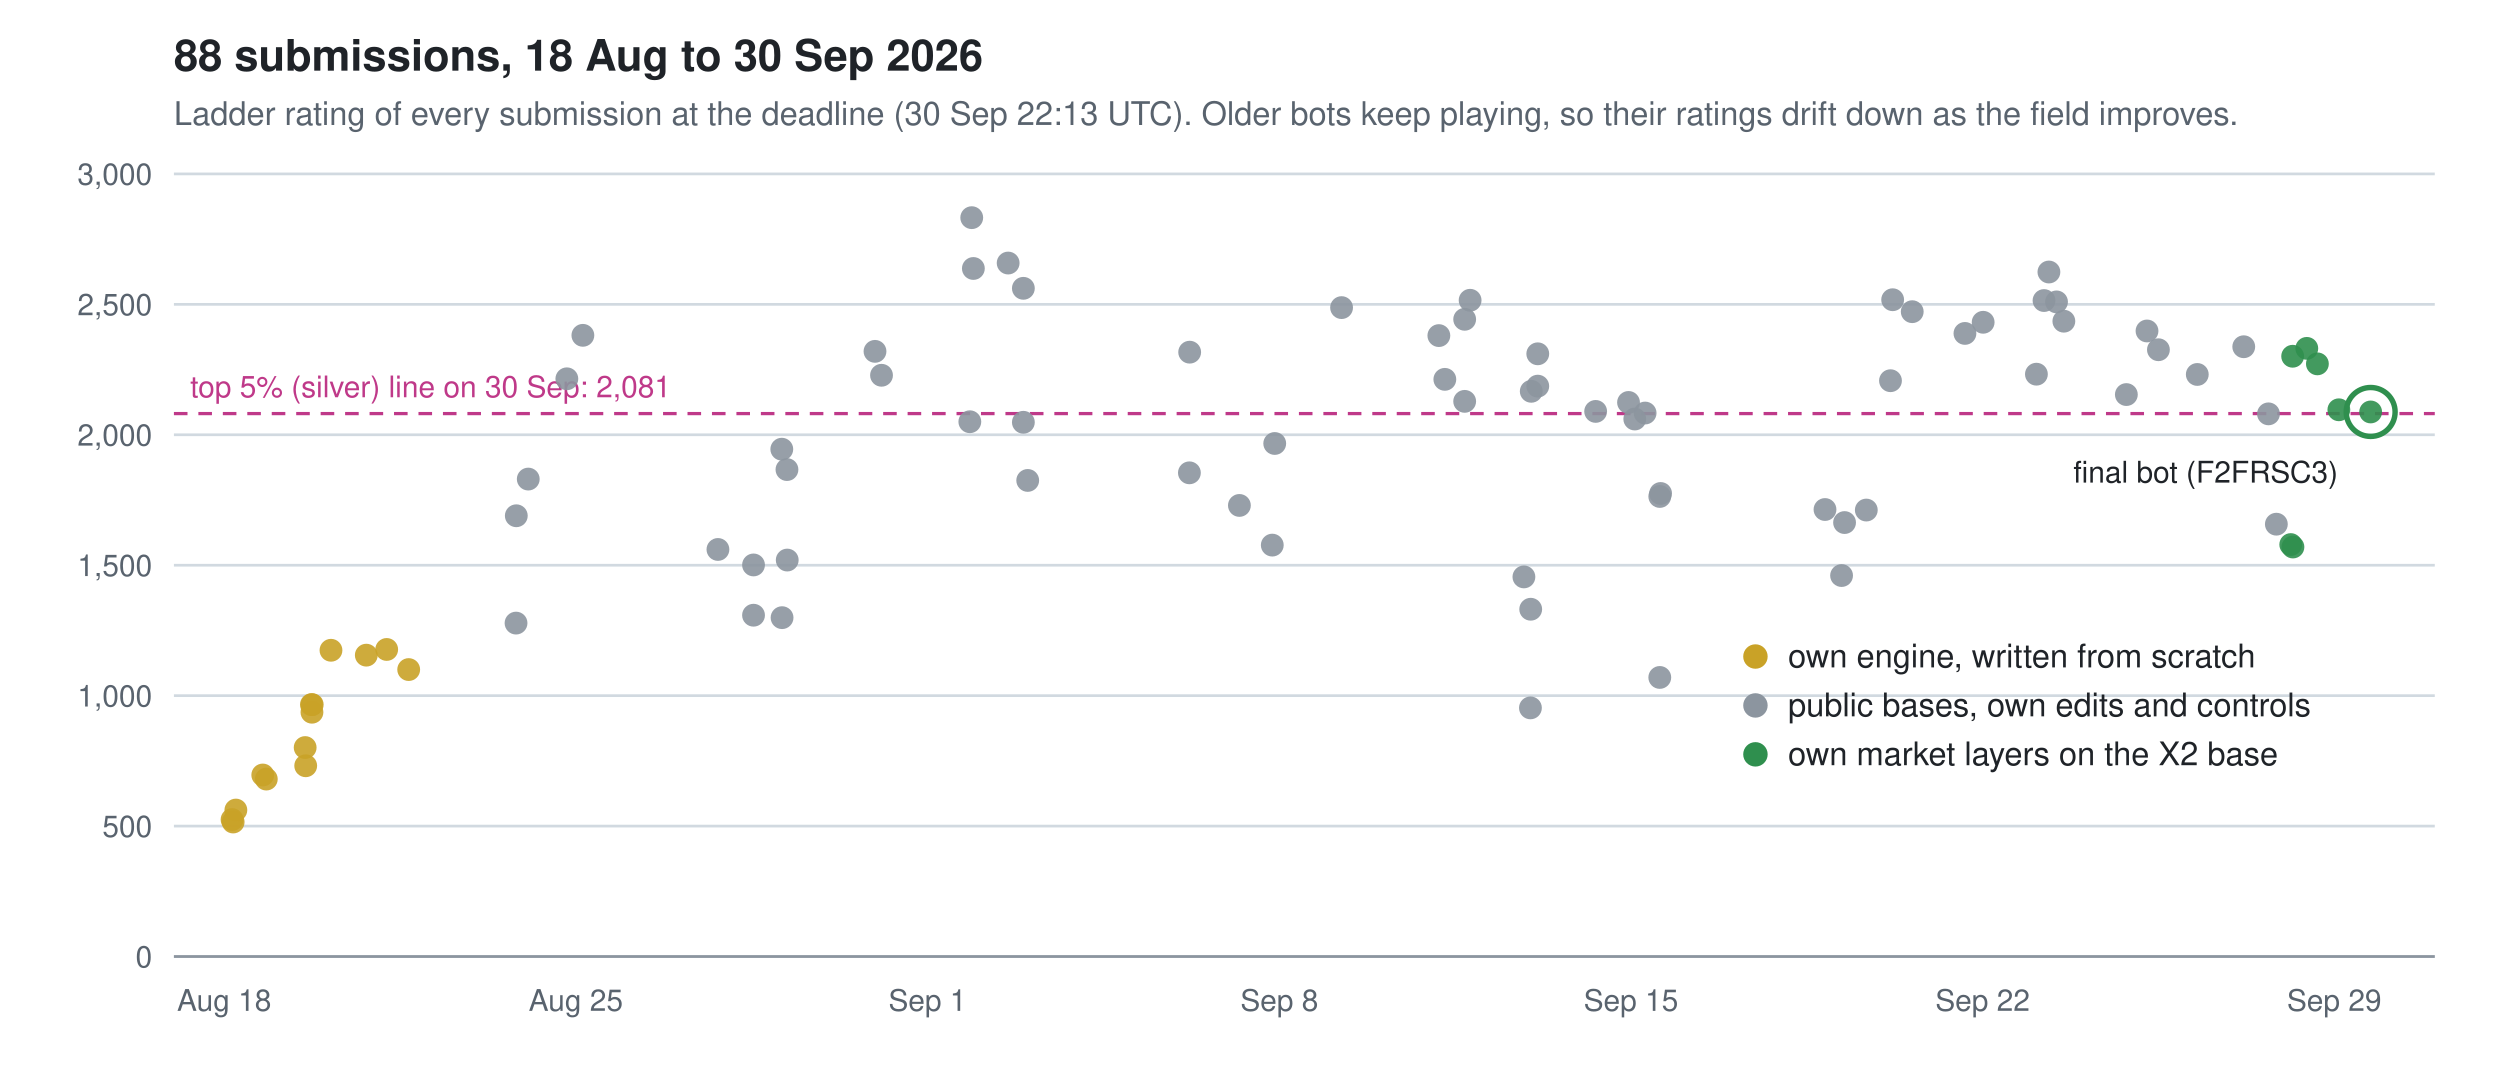
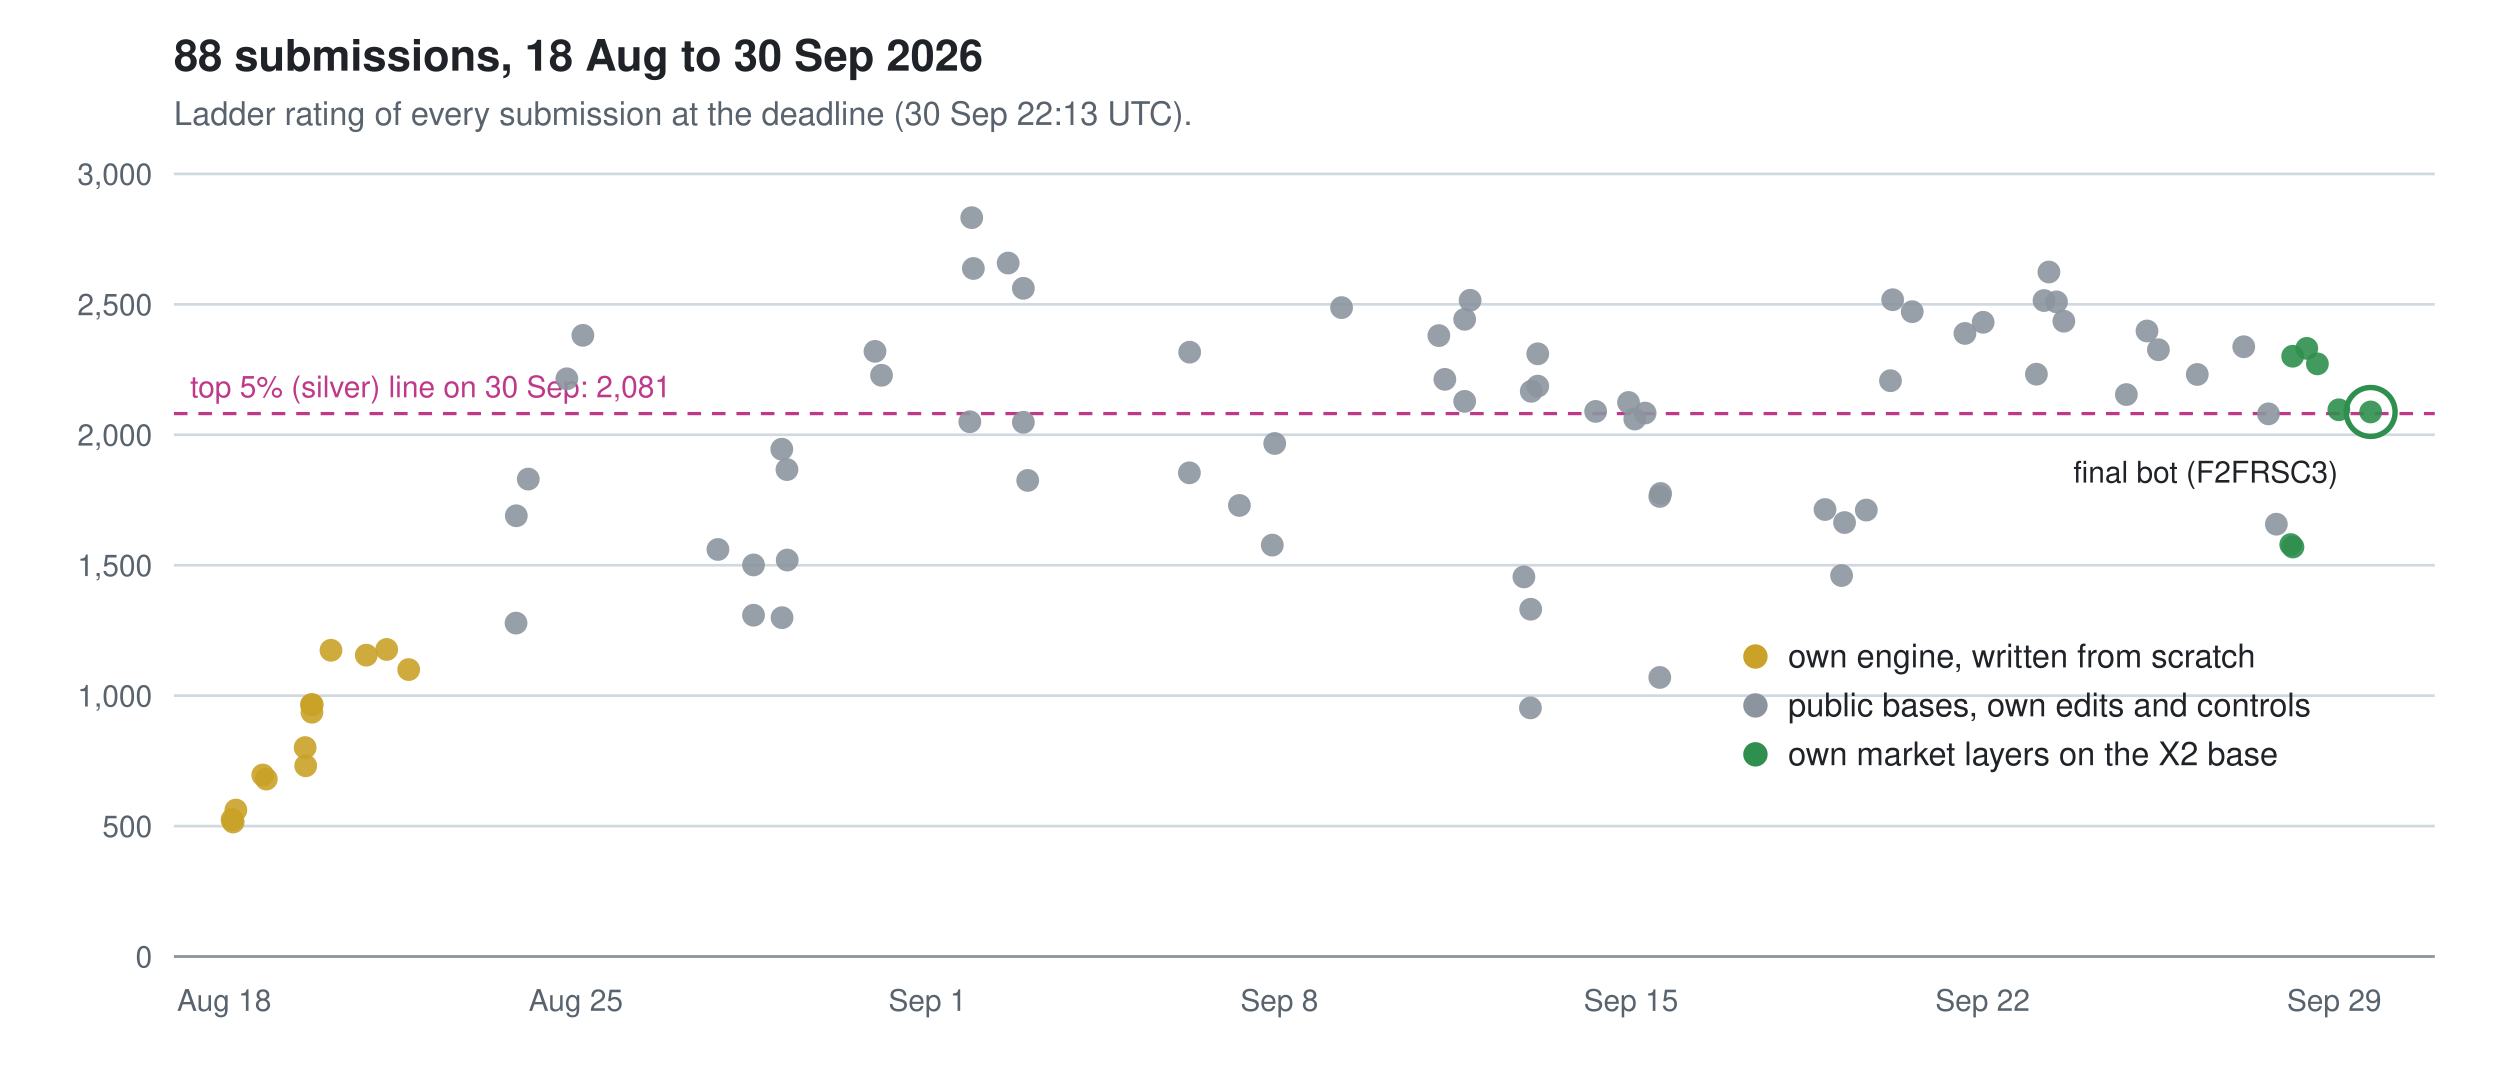
<svg xmlns="http://www.w3.org/2000/svg" viewBox="0 0 920 400" width="920" height="400" font-family="-apple-system,BlinkMacSystemFont,Segoe UI,Helvetica,Arial,sans-serif">
  <style>
.t{fill:#1f2328}.m{fill:#59636e}.g{stroke:#d1d9e0}.ax{stroke:#8c959f}
.own{fill:#c9a227}.public{fill:#8c959f}.layers{fill:#2f8f4e}.ring{stroke:#2f8f4e;fill:none}
.line{stroke:#bf3989}.lt{fill:#bf3989}
@media (prefers-color-scheme:dark){.t{fill:#e6edf3}.m{fill:#9198a1}.g{stroke:#30363d}.ax{stroke:#656c76}
.public{fill:#656c76}.layers{fill:#3fb950}.ring{stroke:#3fb950}.line{stroke:#db61a2}.lt{fill:#db61a2}}
</style>
  <text x="64" y="26" class="t" font-size="16" font-weight="600">88 submissions, 18 Aug to 30 Sep 2026</text>
-   <text x="64" y="46" class="m" font-size="12">Ladder rating of every submission at the deadline (30 Sep 22:13 UTC). Older bots keep playing, so their ratings drift down as the field improves.</text>
+   <text x="64" y="46" class="m" font-size="12">Ladder rating of every submission at the deadline (30 Sep 22:13 UTC).</text>
  <line x1="64" x2="896" y1="352.0" y2="352.0" class="g" stroke-width="1" />
  <text x="56" y="356.0" class="m" font-size="11" text-anchor="end">0</text>
  <line x1="64" x2="896" y1="304.0" y2="304.0" class="g" stroke-width="1" />
  <text x="56" y="308.0" class="m" font-size="11" text-anchor="end">500</text>
  <line x1="64" x2="896" y1="256.0" y2="256.0" class="g" stroke-width="1" />
  <text x="56" y="260.0" class="m" font-size="11" text-anchor="end">1,000</text>
  <line x1="64" x2="896" y1="208.0" y2="208.0" class="g" stroke-width="1" />
  <text x="56" y="212.0" class="m" font-size="11" text-anchor="end">1,500</text>
  <line x1="64" x2="896" y1="160.0" y2="160.0" class="g" stroke-width="1" />
  <text x="56" y="164.0" class="m" font-size="11" text-anchor="end">2,000</text>
  <line x1="64" x2="896" y1="112.0" y2="112.0" class="g" stroke-width="1" />
  <text x="56" y="116.0" class="m" font-size="11" text-anchor="end">2,500</text>
  <line x1="64" x2="896" y1="64.0" y2="64.0" class="g" stroke-width="1" />
  <text x="56" y="68.0" class="m" font-size="11" text-anchor="end">3,000</text>
  <text x="82.5" y="372" class="m" font-size="11" text-anchor="middle">Aug 18</text>
  <text x="211.9" y="372" class="m" font-size="11" text-anchor="middle">Aug 25</text>
  <text x="341.3" y="372" class="m" font-size="11" text-anchor="middle">Sep 1</text>
  <text x="470.8" y="372" class="m" font-size="11" text-anchor="middle">Sep 8</text>
  <text x="600.2" y="372" class="m" font-size="11" text-anchor="middle">Sep 15</text>
  <text x="729.6" y="372" class="m" font-size="11" text-anchor="middle">Sep 22</text>
  <text x="859.0" y="372" class="m" font-size="11" text-anchor="middle">Sep 29</text>
  <line x1="64" x2="896" y1="352.0" y2="352.0" class="ax" stroke-width="1" />
  <line x1="64" x2="896" y1="152.2" y2="152.2" class="line" stroke-width="1.2" stroke-dasharray="5 4" />
  <text x="70" y="146.2" class="lt" font-size="11">top 5% (silver) line on 30 Sep: 2,081</text>
  <circle cx="85.4" cy="301.6" r="4.2" class="own" fill-opacity="0.9" />
  <circle cx="85.8" cy="302.5" r="4.2" class="own" fill-opacity="0.9" />
  <circle cx="86.8" cy="298.1" r="4.2" class="own" fill-opacity="0.9" />
  <circle cx="96.7" cy="285.2" r="4.2" class="own" fill-opacity="0.9" />
  <circle cx="98.0" cy="286.7" r="4.2" class="own" fill-opacity="0.9" />
  <circle cx="112.3" cy="275.1" r="4.2" class="own" fill-opacity="0.9" />
  <circle cx="112.5" cy="281.8" r="4.2" class="own" fill-opacity="0.9" />
  <circle cx="114.6" cy="259.3" r="4.2" class="own" fill-opacity="0.9" />
  <circle cx="114.8" cy="262.1" r="4.2" class="own" fill-opacity="0.9" />
  <circle cx="114.9" cy="259.3" r="4.2" class="own" fill-opacity="0.9" />
  <circle cx="121.8" cy="239.3" r="4.2" class="own" fill-opacity="0.9" />
  <circle cx="134.8" cy="241.1" r="4.2" class="own" fill-opacity="0.9" />
  <circle cx="142.3" cy="239.0" r="4.2" class="own" fill-opacity="0.9" />
  <circle cx="150.4" cy="246.4" r="4.2" class="own" fill-opacity="0.9" />
  <circle cx="189.9" cy="229.3" r="4.2" class="public" fill-opacity="0.9" />
  <circle cx="190.0" cy="189.8" r="4.2" class="public" fill-opacity="0.9" />
  <circle cx="194.4" cy="176.3" r="4.2" class="public" fill-opacity="0.9" />
  <circle cx="208.6" cy="139.4" r="4.2" class="public" fill-opacity="0.9" />
  <circle cx="214.5" cy="123.4" r="4.2" class="public" fill-opacity="0.9" />
  <circle cx="264.2" cy="202.2" r="4.2" class="public" fill-opacity="0.9" />
  <circle cx="277.3" cy="207.9" r="4.2" class="public" fill-opacity="0.9" />
  <circle cx="277.3" cy="226.4" r="4.2" class="public" fill-opacity="0.9" />
  <circle cx="287.7" cy="165.3" r="4.2" class="public" fill-opacity="0.9" />
  <circle cx="287.8" cy="227.3" r="4.2" class="public" fill-opacity="0.9" />
  <circle cx="289.6" cy="172.8" r="4.2" class="public" fill-opacity="0.9" />
  <circle cx="289.7" cy="206.1" r="4.2" class="public" fill-opacity="0.9" />
  <circle cx="322.0" cy="129.3" r="4.2" class="public" fill-opacity="0.9" />
  <circle cx="324.4" cy="138.1" r="4.2" class="public" fill-opacity="0.9" />
  <circle cx="356.9" cy="155.2" r="4.2" class="public" fill-opacity="0.9" />
  <circle cx="357.6" cy="80.1" r="4.2" class="public" fill-opacity="0.9" />
  <circle cx="358.2" cy="98.8" r="4.2" class="public" fill-opacity="0.9" />
  <circle cx="371.0" cy="96.8" r="4.2" class="public" fill-opacity="0.9" />
  <circle cx="376.6" cy="106.1" r="4.2" class="public" fill-opacity="0.9" />
  <circle cx="376.6" cy="155.4" r="4.2" class="public" fill-opacity="0.9" />
  <circle cx="378.2" cy="176.8" r="4.2" class="public" fill-opacity="0.9" />
  <circle cx="437.7" cy="174.0" r="4.2" class="public" fill-opacity="0.9" />
  <circle cx="437.8" cy="129.6" r="4.2" class="public" fill-opacity="0.9" />
  <circle cx="456.1" cy="186.0" r="4.2" class="public" fill-opacity="0.9" />
  <circle cx="468.2" cy="200.6" r="4.2" class="public" fill-opacity="0.9" />
  <circle cx="469.1" cy="163.2" r="4.2" class="public" fill-opacity="0.9" />
  <circle cx="493.7" cy="113.2" r="4.2" class="public" fill-opacity="0.9" />
  <circle cx="529.5" cy="123.5" r="4.2" class="public" fill-opacity="0.9" />
  <circle cx="531.7" cy="139.6" r="4.2" class="public" fill-opacity="0.9" />
  <circle cx="539.0" cy="147.7" r="4.2" class="public" fill-opacity="0.9" />
  <circle cx="539.0" cy="117.5" r="4.2" class="public" fill-opacity="0.9" />
  <circle cx="541.0" cy="110.5" r="4.2" class="public" fill-opacity="0.9" />
  <circle cx="560.8" cy="212.3" r="4.2" class="public" fill-opacity="0.9" />
  <circle cx="563.2" cy="260.5" r="4.2" class="public" fill-opacity="0.9" />
  <circle cx="563.3" cy="224.2" r="4.2" class="public" fill-opacity="0.9" />
  <circle cx="563.5" cy="144.0" r="4.2" class="public" fill-opacity="0.9" />
  <circle cx="565.9" cy="130.2" r="4.2" class="public" fill-opacity="0.9" />
  <circle cx="565.9" cy="142.1" r="4.2" class="public" fill-opacity="0.9" />
  <circle cx="587.2" cy="151.4" r="4.2" class="public" fill-opacity="0.9" />
  <circle cx="599.3" cy="148.1" r="4.2" class="public" fill-opacity="0.9" />
  <circle cx="601.6" cy="154.2" r="4.2" class="public" fill-opacity="0.9" />
  <circle cx="605.4" cy="152.0" r="4.2" class="public" fill-opacity="0.9" />
  <circle cx="610.8" cy="249.3" r="4.2" class="public" fill-opacity="0.9" />
  <circle cx="610.8" cy="182.7" r="4.2" class="public" fill-opacity="0.9" />
  <circle cx="611.1" cy="181.6" r="4.2" class="public" fill-opacity="0.9" />
  <circle cx="671.6" cy="187.5" r="4.2" class="public" fill-opacity="0.9" />
  <circle cx="677.7" cy="211.8" r="4.2" class="public" fill-opacity="0.9" />
  <circle cx="678.8" cy="192.3" r="4.2" class="public" fill-opacity="0.9" />
  <circle cx="686.8" cy="187.7" r="4.2" class="public" fill-opacity="0.9" />
  <circle cx="695.7" cy="140.1" r="4.2" class="public" fill-opacity="0.9" />
  <circle cx="696.5" cy="110.3" r="4.2" class="public" fill-opacity="0.9" />
  <circle cx="703.7" cy="114.7" r="4.2" class="public" fill-opacity="0.9" />
  <circle cx="723.1" cy="122.7" r="4.2" class="public" fill-opacity="0.9" />
  <circle cx="729.8" cy="118.6" r="4.2" class="public" fill-opacity="0.9" />
  <circle cx="749.4" cy="137.7" r="4.2" class="public" fill-opacity="0.9" />
  <circle cx="752.2" cy="110.6" r="4.2" class="public" fill-opacity="0.9" />
  <circle cx="754.0" cy="100.1" r="4.2" class="public" fill-opacity="0.9" />
  <circle cx="756.8" cy="111.1" r="4.2" class="public" fill-opacity="0.9" />
  <circle cx="759.5" cy="118.2" r="4.2" class="public" fill-opacity="0.9" />
  <circle cx="782.5" cy="145.2" r="4.2" class="public" fill-opacity="0.9" />
  <circle cx="790.1" cy="121.8" r="4.2" class="public" fill-opacity="0.9" />
  <circle cx="794.3" cy="128.7" r="4.2" class="public" fill-opacity="0.9" />
  <circle cx="808.6" cy="137.8" r="4.2" class="public" fill-opacity="0.9" />
  <circle cx="825.7" cy="127.6" r="4.2" class="public" fill-opacity="0.9" />
  <circle cx="834.8" cy="152.3" r="4.2" class="public" fill-opacity="0.9" />
  <circle cx="837.7" cy="192.9" r="4.2" class="public" fill-opacity="0.9" />
  <circle cx="843.0" cy="200.4" r="4.2" class="layers" fill-opacity="0.9" />
  <circle cx="843.7" cy="131.1" r="4.2" class="layers" fill-opacity="0.9" />
  <circle cx="843.8" cy="201.3" r="4.2" class="layers" fill-opacity="0.9" />
  <circle cx="848.9" cy="128.2" r="4.2" class="layers" fill-opacity="0.9" />
  <circle cx="852.8" cy="133.9" r="4.2" class="layers" fill-opacity="0.9" />
  <circle cx="860.7" cy="150.8" r="4.2" class="layers" fill-opacity="0.9" />
  <circle cx="872.4" cy="151.6" r="4.2" class="layers" fill-opacity="0.9" />
  <circle cx="872.4" cy="151.6" r="9" class="ring" stroke-width="2" />
  <text x="860.4" y="177.6" class="t" font-size="11" text-anchor="end">final bot (F2FRSC3)</text>
  <circle cx="646" cy="241.6" r="4.5" class="own" />
  <text x="658" y="245.6" class="t" font-size="12">own engine, written from scratch</text>
  <circle cx="646" cy="259.6" r="4.5" class="public" />
  <text x="658" y="263.6" class="t" font-size="12">public bases, own edits and controls</text>
  <circle cx="646" cy="277.6" r="4.5" class="layers" />
  <text x="658" y="281.6" class="t" font-size="12">own market layers on the X2 base</text>
</svg>
